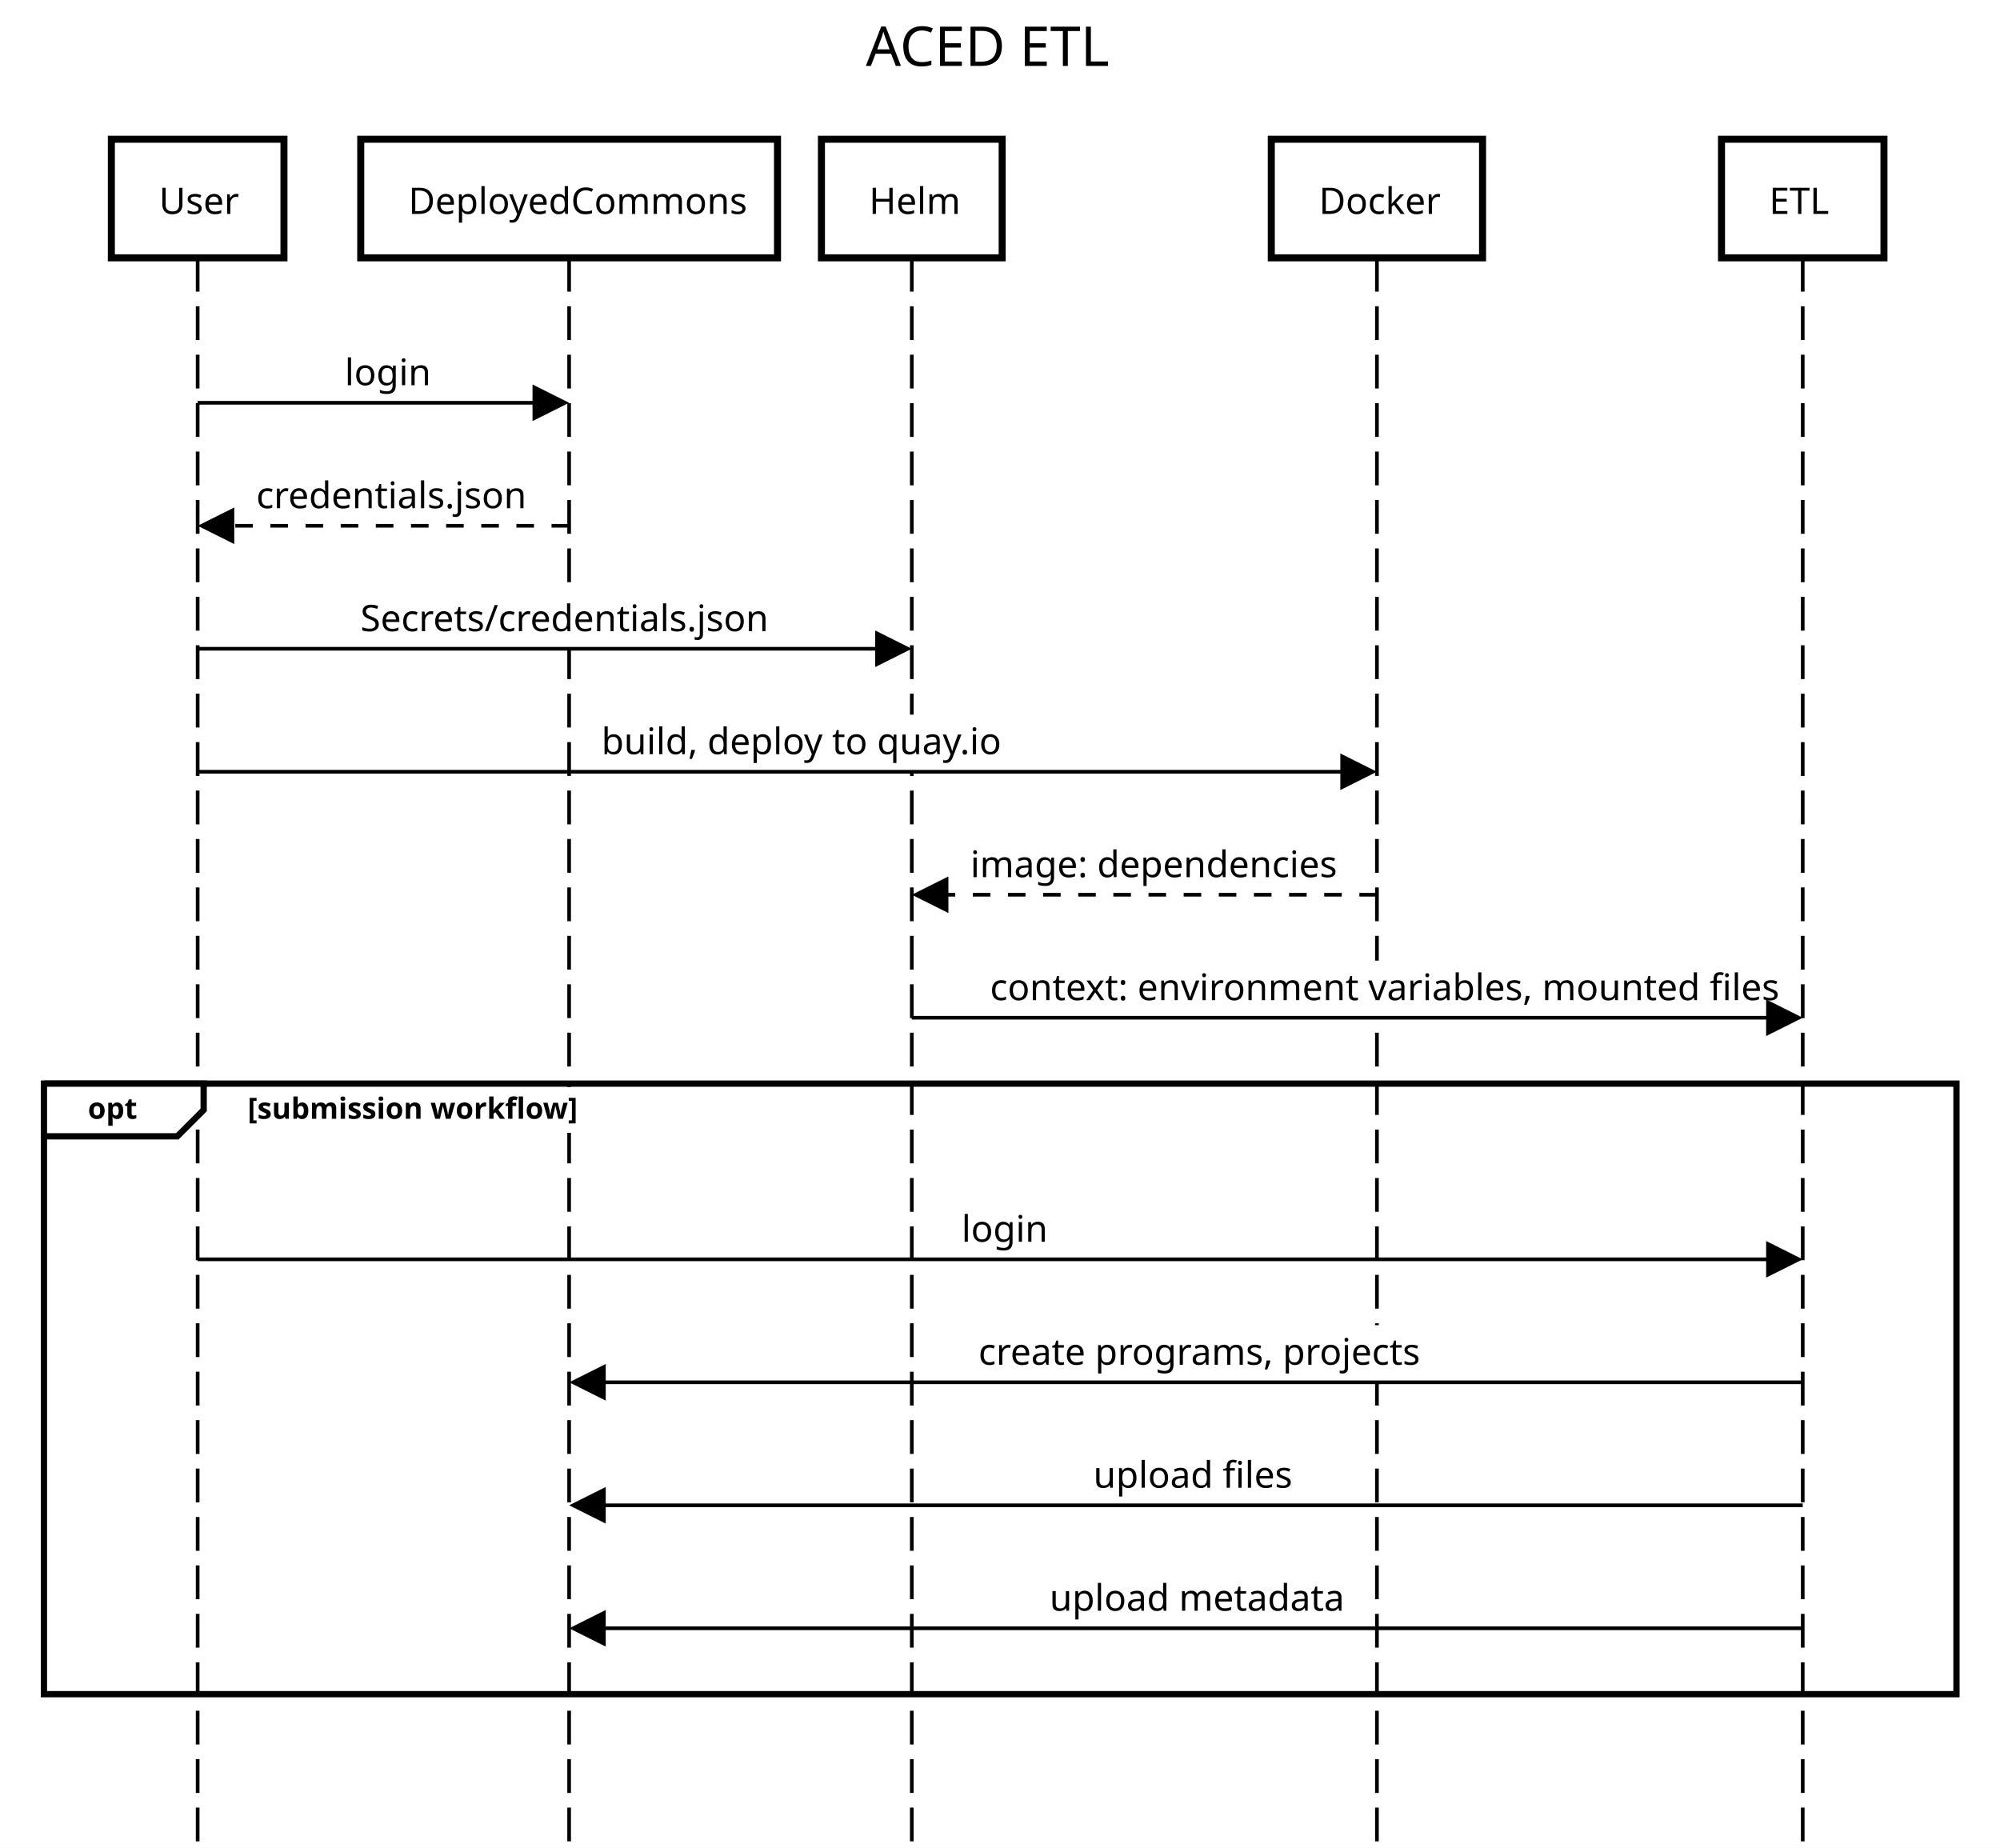
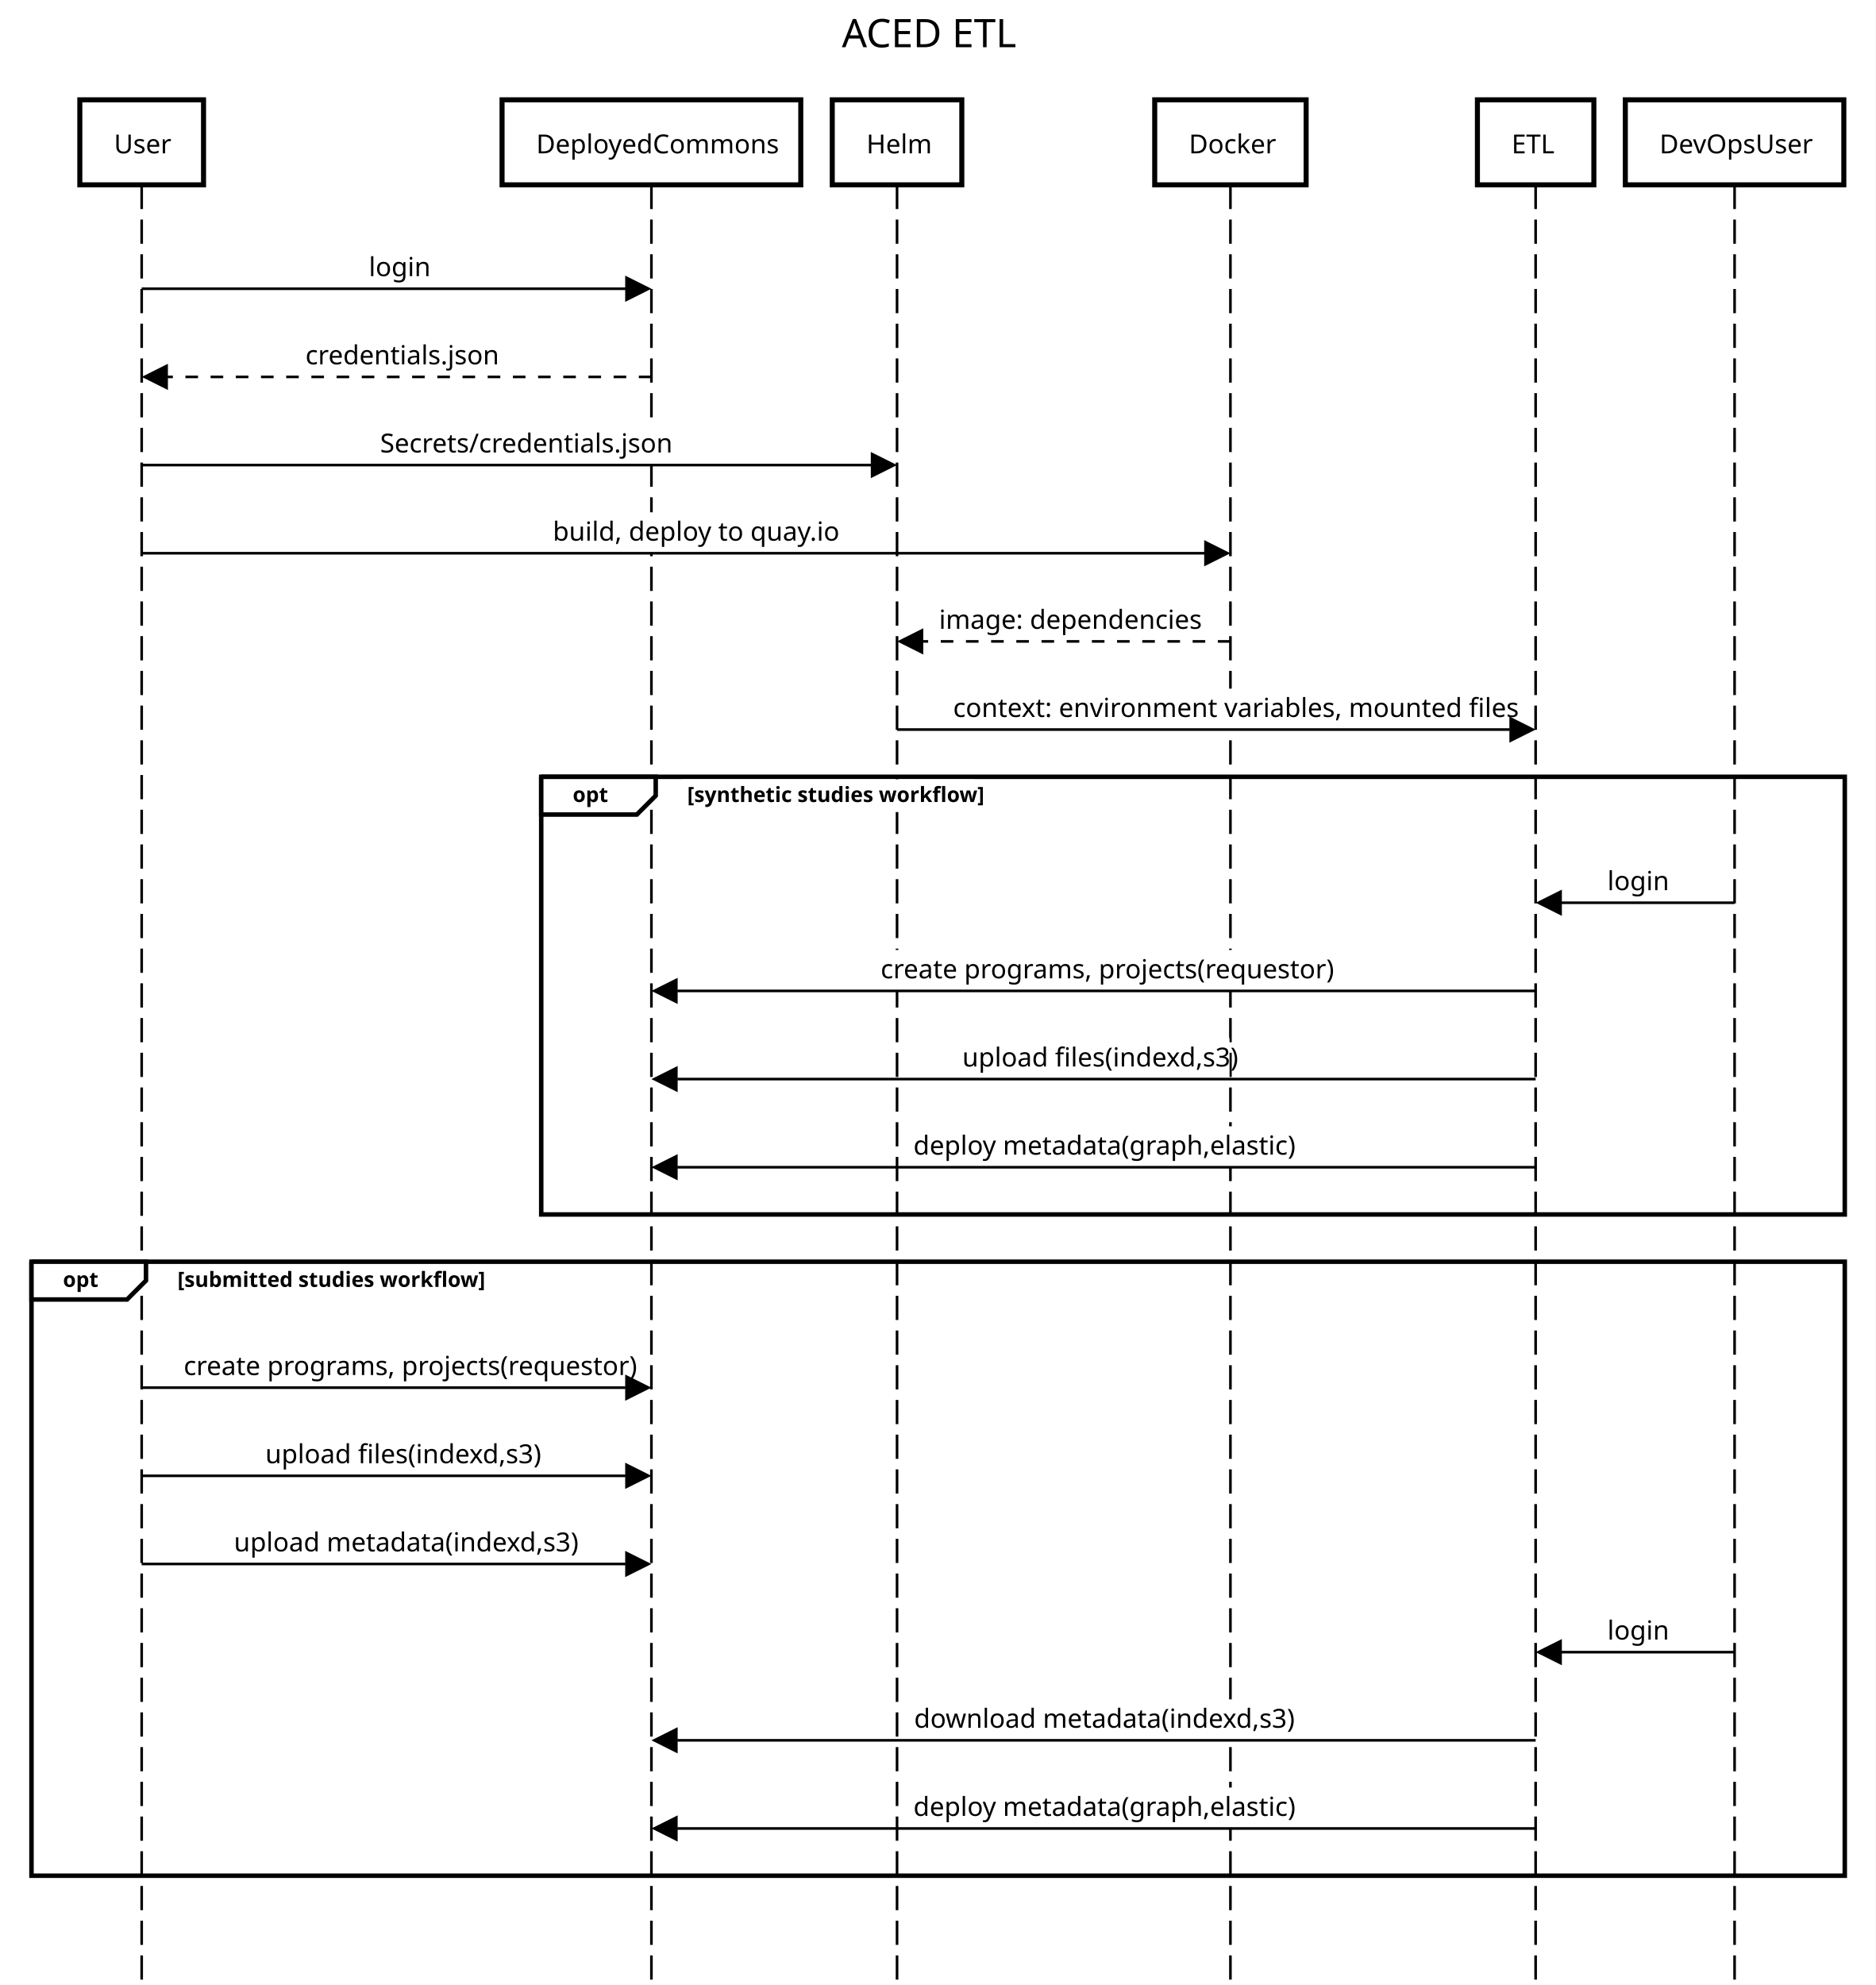
- <svg xmlns="http://www.w3.org/2000/svg" version="1.1" width="801" height="740">
+ <svg xmlns="http://www.w3.org/2000/svg" version="1.1" width="1048" height="1109">
  <defs />
  <g>
    <g />
    <g />
    <g />
    <g />
    <g />
    <g />
    <g />
    <g />
    <g />
    <g />
-     <g>
-       <rect fill="white" stroke="none" x="0" y="0" width="801" height="740" />
-     </g>
-     <g>
-       <text fill="black" stroke="none" font-family="sans-serif" font-size="16.5pt" font-style="normal" font-weight="normal" text-decoration="normal" x="346.788" y="26.388" text-anchor="start" dominant-baseline="alphabetic" xml:space="preserve">ACED ETL</text>
-     </g>
-     <g />
-     <g>
-       <path fill="none" stroke="black" paint-order="fill stroke markers" d=" M 79.163 103.264 L 79.163 740.085" stroke-miterlimit="10" stroke-width="1.466" stroke-dasharray="13.532,5.864" />
-       <path fill="none" stroke="black" paint-order="fill stroke markers" d=" M 227.935 103.264 L 227.935 740.085" stroke-miterlimit="10" stroke-width="1.466" stroke-dasharray="13.532,5.864" />
-       <path fill="none" stroke="black" paint-order="fill stroke markers" d=" M 365.176 103.264 L 365.176 740.085" stroke-miterlimit="10" stroke-width="1.466" stroke-dasharray="13.532,5.864" />
-       <path fill="none" stroke="black" paint-order="fill stroke markers" d=" M 551.457 103.264 L 551.457 740.085" stroke-miterlimit="10" stroke-width="1.466" stroke-dasharray="13.532,5.864" />
-       <path fill="none" stroke="black" paint-order="fill stroke markers" d=" M 721.996 103.264 L 721.996 740.085" stroke-miterlimit="10" stroke-width="1.466" stroke-dasharray="13.532,5.864" />
+     <g />
+     <g />
+     <g />
+     <g />
+     <g />
+     <g />
+     <g>
+       <rect fill="white" stroke="none" x="0" y="0" width="1048" height="1109" />
+     </g>
+     <g>
+       <text fill="black" stroke="none" font-family="sans-serif" font-size="16.5pt" font-style="normal" font-weight="normal" text-decoration="normal" x="470.394" y="26.388" text-anchor="start" dominant-baseline="alphabetic" xml:space="preserve">ACED ETL</text>
+     </g>
+     <g />
+     <g>
+       <path fill="none" stroke="black" paint-order="fill stroke markers" d=" M 79.163 103.264 L 79.163 1109.512" stroke-miterlimit="10" stroke-width="1.466" stroke-dasharray="13.532,5.864" />
+       <path fill="none" stroke="black" paint-order="fill stroke markers" d=" M 363.984 103.264 L 363.984 1109.512" stroke-miterlimit="10" stroke-width="1.466" stroke-dasharray="13.532,5.864" />
+       <path fill="none" stroke="black" paint-order="fill stroke markers" d=" M 501.224 103.264 L 501.224 1109.512" stroke-miterlimit="10" stroke-width="1.466" stroke-dasharray="13.532,5.864" />
+       <path fill="none" stroke="black" paint-order="fill stroke markers" d=" M 687.506 103.264 L 687.506 1109.512" stroke-miterlimit="10" stroke-width="1.466" stroke-dasharray="13.532,5.864" />
+       <path fill="none" stroke="black" paint-order="fill stroke markers" d=" M 858.044 103.264 L 858.044 1109.512" stroke-miterlimit="10" stroke-width="1.466" stroke-dasharray="13.532,5.864" />
+       <path fill="none" stroke="black" paint-order="fill stroke markers" d=" M 969.208 103.264 L 969.208 1109.512" stroke-miterlimit="10" stroke-width="1.466" stroke-dasharray="13.532,5.864" />
    </g>
    <g>
      <path fill="none" stroke="none" />
      <g>
        <path fill="white" stroke="black" paint-order="fill stroke markers" d=" M 44.6 55.766 L 113.726 55.766 L 113.726 103.264 L 44.6 103.264 L 44.6 55.766 Z" stroke-miterlimit="10" stroke-width="2.815" stroke-dasharray="" />
      </g>
      <g>
        <g />
        <text fill="black" stroke="none" font-family="sans-serif" font-size="11pt" font-style="normal" font-weight="normal" text-decoration="normal" x="63.687" y="85.672" text-anchor="start" dominant-baseline="alphabetic" xml:space="preserve">User</text>
      </g>
      <path fill="none" stroke="none" />
      <g>
-         <path fill="white" stroke="black" paint-order="fill stroke markers" d=" M 144.478 55.766 L 311.392 55.766 L 311.392 103.264 L 144.478 103.264 L 144.478 55.766 Z" stroke-miterlimit="10" stroke-width="2.815" stroke-dasharray="" />
-       </g>
-       <g>
-         <g />
-         <text fill="black" stroke="none" font-family="sans-serif" font-size="11pt" font-style="normal" font-weight="normal" text-decoration="normal" x="163.565" y="85.672" text-anchor="start" dominant-baseline="alphabetic" xml:space="preserve">DeployedCommons</text>
-       </g>
-       <path fill="none" stroke="none" />
-       <g>
-         <path fill="white" stroke="black" paint-order="fill stroke markers" d=" M 328.984 55.766 L 401.367 55.766 L 401.367 103.264 L 328.984 103.264 L 328.984 55.766 Z" stroke-miterlimit="10" stroke-width="2.815" stroke-dasharray="" />
-       </g>
-       <g>
-         <g />
-         <text fill="black" stroke="none" font-family="sans-serif" font-size="11pt" font-style="normal" font-weight="normal" text-decoration="normal" x="348.071" y="85.672" text-anchor="start" dominant-baseline="alphabetic" xml:space="preserve">Helm</text>
-       </g>
-       <path fill="none" stroke="none" />
-       <g>
-         <path fill="white" stroke="black" paint-order="fill stroke markers" d=" M 509.152 55.766 L 593.762 55.766 L 593.762 103.264 L 509.152 103.264 L 509.152 55.766 Z" stroke-miterlimit="10" stroke-width="2.815" stroke-dasharray="" />
-       </g>
-       <g>
-         <g />
-         <text fill="black" stroke="none" font-family="sans-serif" font-size="11pt" font-style="normal" font-weight="normal" text-decoration="normal" x="528.24" y="85.672" text-anchor="start" dominant-baseline="alphabetic" xml:space="preserve">Docker</text>
-       </g>
-       <path fill="none" stroke="none" />
-       <g>
-         <path fill="white" stroke="black" paint-order="fill stroke markers" d=" M 689.466 55.766 L 754.526 55.766 L 754.526 103.264 L 689.466 103.264 L 689.466 55.766 Z" stroke-miterlimit="10" stroke-width="2.815" stroke-dasharray="" />
-       </g>
-       <g>
-         <g />
-         <text fill="black" stroke="none" font-family="sans-serif" font-size="11pt" font-style="normal" font-weight="normal" text-decoration="normal" x="708.553" y="85.672" text-anchor="start" dominant-baseline="alphabetic" xml:space="preserve">ETL</text>
-       </g>
-     </g>
-     <g>
-       <g>
-         <g>
-           <rect fill="white" stroke="none" x="135.424" y="138.447" width="36.251" height="22.869" />
-         </g>
-         <text fill="black" stroke="none" font-family="sans-serif" font-size="11pt" font-style="normal" font-weight="normal" text-decoration="normal" x="138.062" y="154.28" text-anchor="start" dominant-baseline="alphabetic" xml:space="preserve">login</text>
-       </g>
-       <g>
-         <path fill="none" stroke="black" paint-order="fill stroke markers" d=" M 79.163 161.316 L 213.451 161.316" stroke-miterlimit="10" stroke-width="1.466" stroke-dasharray="" />
-         <g transform="translate(227.9353,161.3164) translate(-227.9353,-161.3164)">
-           <path fill="black" stroke="none" paint-order="stroke fill markers" d=" M 213.276 153.987 L 227.935 161.316 L 213.276 168.646 Z" />
-         </g>
-       </g>
-       <g>
-         <g>
-           <rect fill="white" stroke="none" x="99.98" y="187.704" width="107.139" height="22.869" />
-         </g>
-         <text fill="black" stroke="none" font-family="sans-serif" font-size="11pt" font-style="normal" font-weight="normal" text-decoration="normal" x="102.619" y="203.537" text-anchor="start" dominant-baseline="alphabetic" xml:space="preserve">credentials.json</text>
-       </g>
-       <g>
-         <path fill="none" stroke="black" paint-order="fill stroke markers" d=" M 227.935 210.573 L 93.647 210.573" stroke-miterlimit="10" stroke-width="1.466" stroke-dasharray="7.037" />
+         <path fill="white" stroke="black" paint-order="fill stroke markers" d=" M 280.527 55.766 L 447.441 55.766 L 447.441 103.264 L 280.527 103.264 L 280.527 55.766 Z" stroke-miterlimit="10" stroke-width="2.815" stroke-dasharray="" />
+       </g>
+       <g>
+         <g />
+         <text fill="black" stroke="none" font-family="sans-serif" font-size="11pt" font-style="normal" font-weight="normal" text-decoration="normal" x="299.614" y="85.672" text-anchor="start" dominant-baseline="alphabetic" xml:space="preserve">DeployedCommons</text>
+       </g>
+       <path fill="none" stroke="none" />
+       <g>
+         <path fill="white" stroke="black" paint-order="fill stroke markers" d=" M 465.033 55.766 L 537.416 55.766 L 537.416 103.264 L 465.033 103.264 L 465.033 55.766 Z" stroke-miterlimit="10" stroke-width="2.815" stroke-dasharray="" />
+       </g>
+       <g>
+         <g />
+         <text fill="black" stroke="none" font-family="sans-serif" font-size="11pt" font-style="normal" font-weight="normal" text-decoration="normal" x="484.12" y="85.672" text-anchor="start" dominant-baseline="alphabetic" xml:space="preserve">Helm</text>
+       </g>
+       <path fill="none" stroke="none" />
+       <g>
+         <path fill="white" stroke="black" paint-order="fill stroke markers" d=" M 645.201 55.766 L 729.81 55.766 L 729.81 103.264 L 645.201 103.264 L 645.201 55.766 Z" stroke-miterlimit="10" stroke-width="2.815" stroke-dasharray="" />
+       </g>
+       <g>
+         <g />
+         <text fill="black" stroke="none" font-family="sans-serif" font-size="11pt" font-style="normal" font-weight="normal" text-decoration="normal" x="664.288" y="85.672" text-anchor="start" dominant-baseline="alphabetic" xml:space="preserve">Docker</text>
+       </g>
+       <path fill="none" stroke="none" />
+       <g>
+         <path fill="white" stroke="black" paint-order="fill stroke markers" d=" M 825.514 55.766 L 890.575 55.766 L 890.575 103.264 L 825.514 103.264 L 825.514 55.766 Z" stroke-miterlimit="10" stroke-width="2.815" stroke-dasharray="" />
+       </g>
+       <g>
+         <g />
+         <text fill="black" stroke="none" font-family="sans-serif" font-size="11pt" font-style="normal" font-weight="normal" text-decoration="normal" x="844.601" y="85.672" text-anchor="start" dominant-baseline="alphabetic" xml:space="preserve">ETL</text>
+       </g>
+       <path fill="none" stroke="none" />
+       <g>
+         <path fill="white" stroke="black" paint-order="fill stroke markers" d=" M 908.166 55.766 L 1030.249 55.766 L 1030.249 103.264 L 908.166 103.264 L 908.166 55.766 Z" stroke-miterlimit="10" stroke-width="2.815" stroke-dasharray="" />
+       </g>
+       <g>
+         <g />
+         <text fill="black" stroke="none" font-family="sans-serif" font-size="11pt" font-style="normal" font-weight="normal" text-decoration="normal" x="927.253" y="85.672" text-anchor="start" dominant-baseline="alphabetic" xml:space="preserve">DevOpsUser</text>
+       </g>
+     </g>
+     <g>
+       <g>
+         <g>
+           <rect fill="white" stroke="none" x="203.448" y="138.447" width="36.251" height="22.869" />
+         </g>
+         <text fill="black" stroke="none" font-family="sans-serif" font-size="11pt" font-style="normal" font-weight="normal" text-decoration="normal" x="206.087" y="154.28" text-anchor="start" dominant-baseline="alphabetic" xml:space="preserve">login</text>
+       </g>
+       <g>
+         <path fill="none" stroke="black" paint-order="fill stroke markers" d=" M 79.163 161.316 L 349.5 161.316" stroke-miterlimit="10" stroke-width="1.466" stroke-dasharray="" />
+         <g transform="translate(363.9839,161.3164) translate(-363.9839,-161.3164)">
+           <path fill="black" stroke="none" paint-order="stroke fill markers" d=" M 349.324 153.987 L 363.984 161.316 L 349.324 168.646 Z" />
+         </g>
+       </g>
+       <g>
+         <g>
+           <rect fill="white" stroke="none" x="168.004" y="187.704" width="107.139" height="22.869" />
+         </g>
+         <text fill="black" stroke="none" font-family="sans-serif" font-size="11pt" font-style="normal" font-weight="normal" text-decoration="normal" x="170.643" y="203.537" text-anchor="start" dominant-baseline="alphabetic" xml:space="preserve">credentials.json</text>
+       </g>
+       <g>
+         <path fill="none" stroke="black" paint-order="fill stroke markers" d=" M 363.984 210.573 L 93.647 210.573" stroke-miterlimit="10" stroke-width="1.466" stroke-dasharray="7.037" />
        <g transform="translate(79.16291,210.5733) translate(-79.16291,-210.5733)">
          <path fill="black" stroke="none" paint-order="stroke fill markers" d=" M 93.823 203.243 L 79.163 210.573 L 93.823 217.903 Z" />
        </g>
      </g>
      <g>
        <g>
-           <rect fill="white" stroke="none" x="141.714" y="236.961" width="160.911" height="22.869" />
-         </g>
-         <text fill="black" stroke="none" font-family="sans-serif" font-size="11pt" font-style="normal" font-weight="normal" text-decoration="normal" x="144.353" y="252.794" text-anchor="start" dominant-baseline="alphabetic" xml:space="preserve">Secrets/credentials.json</text>
-       </g>
-       <g>
-         <path fill="none" stroke="black" paint-order="fill stroke markers" d=" M 79.163 259.83 L 350.692 259.83" stroke-miterlimit="10" stroke-width="1.466" stroke-dasharray="" />
-         <g transform="translate(365.1758,259.8303) translate(-365.1758,-259.8303)">
-           <path fill="black" stroke="none" paint-order="stroke fill markers" d=" M 350.516 252.5 L 365.176 259.83 L 350.516 267.16 Z" />
-         </g>
-       </g>
-       <g>
-         <g>
-           <rect fill="white" stroke="none" x="238.23" y="286.218" width="154.161" height="22.869" />
-         </g>
-         <text fill="black" stroke="none" font-family="sans-serif" font-size="11pt" font-style="normal" font-weight="normal" text-decoration="normal" x="240.868" y="302.05" text-anchor="start" dominant-baseline="alphabetic" xml:space="preserve">build, deploy to quay.io</text>
-       </g>
-       <g>
-         <path fill="none" stroke="black" paint-order="fill stroke markers" d=" M 79.163 309.087 L 536.973 309.087" stroke-miterlimit="10" stroke-width="1.466" stroke-dasharray="" />
-         <g transform="translate(551.4572,309.0872) translate(-551.4572,-309.0872)">
-           <path fill="black" stroke="none" paint-order="stroke fill markers" d=" M 536.797 301.757 L 551.457 309.087 L 536.797 316.417 Z" />
-         </g>
-       </g>
-       <g>
-         <g>
-           <rect fill="white" stroke="none" x="385.993" y="335.475" width="144.648" height="22.869" />
-         </g>
-         <text fill="black" stroke="none" font-family="sans-serif" font-size="11pt" font-style="normal" font-weight="normal" text-decoration="normal" x="388.631" y="351.307" text-anchor="start" dominant-baseline="alphabetic" xml:space="preserve">image: dependencies</text>
-       </g>
-       <g>
-         <path fill="none" stroke="black" paint-order="fill stroke markers" d=" M 551.457 358.344 L 379.66 358.344" stroke-miterlimit="10" stroke-width="1.466" stroke-dasharray="7.037" />
-         <g transform="translate(365.1758,358.3441) translate(-365.1758,-358.3441)">
-           <path fill="black" stroke="none" paint-order="stroke fill markers" d=" M 379.836 351.014 L 365.176 358.344 L 379.836 365.674 Z" />
-         </g>
-       </g>
-       <g>
-         <g>
-           <rect fill="white" stroke="none" x="393.864" y="384.732" width="299.443" height="22.869" />
-         </g>
-         <text fill="black" stroke="none" font-family="sans-serif" font-size="11pt" font-style="normal" font-weight="normal" text-decoration="normal" x="396.503" y="400.564" text-anchor="start" dominant-baseline="alphabetic" xml:space="preserve">context: environment variables, mounted files</text>
-       </g>
-       <g>
-         <path fill="none" stroke="black" paint-order="fill stroke markers" d=" M 365.176 407.601 L 707.512 407.601" stroke-miterlimit="10" stroke-width="1.466" stroke-dasharray="" />
-         <g transform="translate(721.9958,407.601) translate(-721.9958,-407.601)">
-           <path fill="black" stroke="none" paint-order="stroke fill markers" d=" M 707.336 400.271 L 721.996 407.601 L 707.336 414.931 Z" />
-         </g>
-       </g>
-       <g>
-         <g>
-           <rect fill="white" stroke="none" x="382.454" y="481.486" width="36.251" height="22.869" />
-         </g>
-         <text fill="black" stroke="none" font-family="sans-serif" font-size="11pt" font-style="normal" font-weight="normal" text-decoration="normal" x="385.093" y="497.319" text-anchor="start" dominant-baseline="alphabetic" xml:space="preserve">login</text>
-       </g>
-       <g>
-         <path fill="none" stroke="black" paint-order="fill stroke markers" d=" M 79.163 504.356 L 707.512 504.356" stroke-miterlimit="10" stroke-width="1.466" stroke-dasharray="" />
-         <g transform="translate(721.9958,504.3557) translate(-721.9958,-504.3557)">
-           <path fill="black" stroke="none" paint-order="stroke fill markers" d=" M 707.336 497.026 L 721.996 504.356 L 707.336 511.686 Z" />
-         </g>
-       </g>
-       <g>
-         <g>
-           <rect fill="white" stroke="none" x="389.22" y="530.743" width="171.491" height="22.869" />
-         </g>
-         <text fill="black" stroke="none" font-family="sans-serif" font-size="11pt" font-style="normal" font-weight="normal" text-decoration="normal" x="391.859" y="546.576" text-anchor="start" dominant-baseline="alphabetic" xml:space="preserve">create programs, projects</text>
-       </g>
-       <g>
-         <path fill="none" stroke="black" paint-order="fill stroke markers" d=" M 721.996 553.613 L 242.419 553.613" stroke-miterlimit="10" stroke-width="1.466" stroke-dasharray="" />
-         <g transform="translate(227.9353,553.6126) translate(-227.9353,-553.6126)">
-           <path fill="black" stroke="none" paint-order="stroke fill markers" d=" M 242.595 546.283 L 227.935 553.613 L 242.595 560.943 Z" />
-         </g>
-       </g>
-       <g>
-         <g>
-           <rect fill="white" stroke="none" x="435.244" y="580" width="79.444" height="22.869" />
-         </g>
-         <text fill="black" stroke="none" font-family="sans-serif" font-size="11pt" font-style="normal" font-weight="normal" text-decoration="normal" x="437.883" y="595.833" text-anchor="start" dominant-baseline="alphabetic" xml:space="preserve">upload files</text>
-       </g>
-       <g>
-         <path fill="none" stroke="black" paint-order="fill stroke markers" d=" M 721.996 602.87 L 242.419 602.87" stroke-miterlimit="10" stroke-width="1.466" stroke-dasharray="" />
-         <g transform="translate(227.9353,602.8695) translate(-227.9353,-602.8695)">
-           <path fill="black" stroke="none" paint-order="stroke fill markers" d=" M 242.595 595.54 L 227.935 602.87 L 242.595 610.199 Z" />
-         </g>
-       </g>
-       <g>
-         <g>
-           <rect fill="white" stroke="none" x="417.717" y="629.257" width="114.497" height="22.869" />
-         </g>
-         <text fill="black" stroke="none" font-family="sans-serif" font-size="11pt" font-style="normal" font-weight="normal" text-decoration="normal" x="420.356" y="645.09" text-anchor="start" dominant-baseline="alphabetic" xml:space="preserve">upload metadata</text>
-       </g>
-       <g>
-         <path fill="none" stroke="black" paint-order="fill stroke markers" d=" M 721.996 652.126 L 242.419 652.126" stroke-miterlimit="10" stroke-width="1.466" stroke-dasharray="" />
-         <g transform="translate(227.9353,652.1264) translate(-227.9353,-652.1264)">
-           <path fill="black" stroke="none" paint-order="stroke fill markers" d=" M 242.595 644.797 L 227.935 652.126 L 242.595 659.456 Z" />
-         </g>
-       </g>
-       <g>
-         <g />
-         <path fill="none" stroke="black" paint-order="fill stroke markers" d=" M 17.592 433.989 L 783.567 433.989 L 783.567 678.514 L 17.592 678.514 L 17.592 433.989 Z" stroke-miterlimit="10" stroke-width="2.513" stroke-dasharray="" />
-         <path fill="white" stroke="black" paint-order="fill stroke markers" d=" M 17.592 433.989 L 17.592 455.099 L 71.012 455.099 L 81.567 444.544 L 81.567 433.989 L 17.592 433.989" stroke-miterlimit="10" stroke-width="2.513" stroke-dasharray="" />
-         <text fill="black" stroke="none" font-family="sans-serif" font-size="8.8pt" font-style="normal" font-weight="bold" text-decoration="normal" x="35.184" y="448.062" text-anchor="start" dominant-baseline="alphabetic" xml:space="preserve">opt</text>
-         <g>
-           <rect fill="white" stroke="none" x="96.52" y="435.396" width="132.36" height="18.295" />
-         </g>
-         <text fill="black" stroke="none" font-family="sans-serif" font-size="8.8pt" font-style="normal" font-weight="bold" text-decoration="normal" x="99.159" y="448.062" text-anchor="start" dominant-baseline="alphabetic" xml:space="preserve">[submission workflow]</text>
-       </g>
-     </g>
+           <rect fill="white" stroke="none" x="209.738" y="236.961" width="160.911" height="22.869" />
+         </g>
+         <text fill="black" stroke="none" font-family="sans-serif" font-size="11pt" font-style="normal" font-weight="normal" text-decoration="normal" x="212.377" y="252.794" text-anchor="start" dominant-baseline="alphabetic" xml:space="preserve">Secrets/credentials.json</text>
+       </g>
+       <g>
+         <path fill="none" stroke="black" paint-order="fill stroke markers" d=" M 79.163 259.83 L 486.74 259.83" stroke-miterlimit="10" stroke-width="1.466" stroke-dasharray="" />
+         <g transform="translate(501.2244,259.8303) translate(-501.2244,-259.8303)">
+           <path fill="black" stroke="none" paint-order="stroke fill markers" d=" M 486.565 252.5 L 501.224 259.83 L 486.565 267.16 Z" />
+         </g>
+       </g>
+       <g>
+         <g>
+           <rect fill="white" stroke="none" x="306.254" y="286.218" width="154.161" height="22.869" />
+         </g>
+         <text fill="black" stroke="none" font-family="sans-serif" font-size="11pt" font-style="normal" font-weight="normal" text-decoration="normal" x="308.893" y="302.05" text-anchor="start" dominant-baseline="alphabetic" xml:space="preserve">build, deploy to quay.io</text>
+       </g>
+       <g>
+         <path fill="none" stroke="black" paint-order="fill stroke markers" d=" M 79.163 309.087 L 673.022 309.087" stroke-miterlimit="10" stroke-width="1.466" stroke-dasharray="" />
+         <g transform="translate(687.5058,309.0872) translate(-687.5058,-309.0872)">
+           <path fill="black" stroke="none" paint-order="stroke fill markers" d=" M 672.846 301.757 L 687.506 309.087 L 672.846 316.417 Z" />
+         </g>
+       </g>
+       <g>
+         <g>
+           <rect fill="white" stroke="none" x="522.041" y="335.475" width="144.648" height="22.869" />
+         </g>
+         <text fill="black" stroke="none" font-family="sans-serif" font-size="11pt" font-style="normal" font-weight="normal" text-decoration="normal" x="524.68" y="351.307" text-anchor="start" dominant-baseline="alphabetic" xml:space="preserve">image: dependencies</text>
+       </g>
+       <g>
+         <path fill="none" stroke="black" paint-order="fill stroke markers" d=" M 687.506 358.344 L 515.708 358.344" stroke-miterlimit="10" stroke-width="1.466" stroke-dasharray="7.037" />
+         <g transform="translate(501.2244,358.3441) translate(-501.2244,-358.3441)">
+           <path fill="black" stroke="none" paint-order="stroke fill markers" d=" M 515.884 351.014 L 501.224 358.344 L 515.884 365.674 Z" />
+         </g>
+       </g>
+       <g>
+         <g>
+           <rect fill="white" stroke="none" x="529.913" y="384.732" width="299.443" height="22.869" />
+         </g>
+         <text fill="black" stroke="none" font-family="sans-serif" font-size="11pt" font-style="normal" font-weight="normal" text-decoration="normal" x="532.551" y="400.564" text-anchor="start" dominant-baseline="alphabetic" xml:space="preserve">context: environment variables, mounted files</text>
+       </g>
+       <g>
+         <path fill="none" stroke="black" paint-order="fill stroke markers" d=" M 501.224 407.601 L 843.561 407.601" stroke-miterlimit="10" stroke-width="1.466" stroke-dasharray="" />
+         <g transform="translate(858.0444,407.601) translate(-858.0444,-407.601)">
+           <path fill="black" stroke="none" paint-order="stroke fill markers" d=" M 843.385 400.271 L 858.044 407.601 L 843.385 414.931 Z" />
+         </g>
+       </g>
+       <g>
+         <g>
+           <rect fill="white" stroke="none" x="895.5" y="481.486" width="36.251" height="22.869" />
+         </g>
+         <text fill="black" stroke="none" font-family="sans-serif" font-size="11pt" font-style="normal" font-weight="normal" text-decoration="normal" x="898.139" y="497.319" text-anchor="start" dominant-baseline="alphabetic" xml:space="preserve">login</text>
+       </g>
+       <g>
+         <path fill="none" stroke="black" paint-order="fill stroke markers" d=" M 969.208 504.356 L 872.528 504.356" stroke-miterlimit="10" stroke-width="1.466" stroke-dasharray="" />
+         <g transform="translate(858.0444,504.3557) translate(-858.0444,-504.3557)">
+           <path fill="black" stroke="none" paint-order="stroke fill markers" d=" M 872.704 497.026 L 858.044 504.356 L 872.704 511.686 Z" />
+         </g>
+       </g>
+       <g>
+         <g>
+           <rect fill="white" stroke="none" x="489.421" y="530.743" width="243.187" height="22.869" />
+         </g>
+         <text fill="black" stroke="none" font-family="sans-serif" font-size="11pt" font-style="normal" font-weight="normal" text-decoration="normal" x="492.059" y="546.576" text-anchor="start" dominant-baseline="alphabetic" xml:space="preserve">create programs, projects(requestor)</text>
+       </g>
+       <g>
+         <path fill="none" stroke="black" paint-order="fill stroke markers" d=" M 858.044 553.613 L 378.468 553.613" stroke-miterlimit="10" stroke-width="1.466" stroke-dasharray="" />
+         <g transform="translate(363.9839,553.6126) translate(-363.9839,-553.6126)">
+           <path fill="black" stroke="none" paint-order="stroke fill markers" d=" M 378.644 546.283 L 363.984 553.613 L 378.644 560.943 Z" />
+         </g>
+       </g>
+       <g>
+         <g>
+           <rect fill="white" stroke="none" x="535.033" y="580" width="151.963" height="22.869" />
+         </g>
+         <text fill="black" stroke="none" font-family="sans-serif" font-size="11pt" font-style="normal" font-weight="normal" text-decoration="normal" x="537.671" y="595.833" text-anchor="start" dominant-baseline="alphabetic" xml:space="preserve">upload files(indexd,s3)</text>
+       </g>
+       <g>
+         <path fill="none" stroke="black" paint-order="fill stroke markers" d=" M 858.044 602.87 L 378.468 602.87" stroke-miterlimit="10" stroke-width="1.466" stroke-dasharray="" />
+         <g transform="translate(363.9839,602.8695) translate(-363.9839,-602.8695)">
+           <path fill="black" stroke="none" paint-order="stroke fill markers" d=" M 378.644 595.54 L 363.984 602.87 L 378.644 610.199 Z" />
+         </g>
+       </g>
+       <g>
+         <g>
+           <rect fill="white" stroke="none" x="507.735" y="629.257" width="206.559" height="22.869" />
+         </g>
+         <text fill="black" stroke="none" font-family="sans-serif" font-size="11pt" font-style="normal" font-weight="normal" text-decoration="normal" x="510.374" y="645.09" text-anchor="start" dominant-baseline="alphabetic" xml:space="preserve">deploy metadata(graph,elastic)</text>
+       </g>
+       <g>
+         <path fill="none" stroke="black" paint-order="fill stroke markers" d=" M 858.044 652.126 L 378.468 652.126" stroke-miterlimit="10" stroke-width="1.466" stroke-dasharray="" />
+         <g transform="translate(363.9839,652.1264) translate(-363.9839,-652.1264)">
+           <path fill="black" stroke="none" paint-order="stroke fill markers" d=" M 378.644 644.797 L 363.984 652.126 L 378.644 659.456 Z" />
+         </g>
+       </g>
+       <g>
+         <g>
+           <rect fill="white" stroke="none" x="99.98" y="752.399" width="243.187" height="22.869" />
+         </g>
+         <text fill="black" stroke="none" font-family="sans-serif" font-size="11pt" font-style="normal" font-weight="normal" text-decoration="normal" x="102.619" y="768.232" text-anchor="start" dominant-baseline="alphabetic" xml:space="preserve">create programs, projects(requestor)</text>
+       </g>
+       <g>
+         <path fill="none" stroke="black" paint-order="fill stroke markers" d=" M 79.163 775.269 L 349.5 775.269" stroke-miterlimit="10" stroke-width="1.466" stroke-dasharray="" />
+         <g transform="translate(363.9839,775.2687) translate(-363.9839,-775.2687)">
+           <path fill="black" stroke="none" paint-order="stroke fill markers" d=" M 349.324 767.939 L 363.984 775.269 L 349.324 782.599 Z" />
+         </g>
+       </g>
+       <g>
+         <g>
+           <rect fill="white" stroke="none" x="145.592" y="801.656" width="151.963" height="22.869" />
+         </g>
+         <text fill="black" stroke="none" font-family="sans-serif" font-size="11pt" font-style="normal" font-weight="normal" text-decoration="normal" x="148.231" y="817.489" text-anchor="start" dominant-baseline="alphabetic" xml:space="preserve">upload files(indexd,s3)</text>
+       </g>
+       <g>
+         <path fill="none" stroke="black" paint-order="fill stroke markers" d=" M 79.163 824.526 L 349.5 824.526" stroke-miterlimit="10" stroke-width="1.466" stroke-dasharray="" />
+         <g transform="translate(363.9839,824.5257) translate(-363.9839,-824.5257)">
+           <path fill="black" stroke="none" paint-order="stroke fill markers" d=" M 349.324 817.196 L 363.984 824.526 L 349.324 831.856 Z" />
+         </g>
+       </g>
+       <g>
+         <g>
+           <rect fill="white" stroke="none" x="128.065" y="850.913" width="187.017" height="22.869" />
+         </g>
+         <text fill="black" stroke="none" font-family="sans-serif" font-size="11pt" font-style="normal" font-weight="normal" text-decoration="normal" x="130.704" y="866.746" text-anchor="start" dominant-baseline="alphabetic" xml:space="preserve">upload metadata(indexd,s3)</text>
+       </g>
+       <g>
+         <path fill="none" stroke="black" paint-order="fill stroke markers" d=" M 79.163 873.783 L 349.5 873.783" stroke-miterlimit="10" stroke-width="1.466" stroke-dasharray="" />
+         <g transform="translate(363.9839,873.7826) translate(-363.9839,-873.7826)">
+           <path fill="black" stroke="none" paint-order="stroke fill markers" d=" M 349.324 866.453 L 363.984 873.783 L 349.324 881.112 Z" />
+         </g>
+       </g>
+       <g>
+         <g>
+           <rect fill="white" stroke="none" x="895.5" y="900.17" width="36.251" height="22.869" />
+         </g>
+         <text fill="black" stroke="none" font-family="sans-serif" font-size="11pt" font-style="normal" font-weight="normal" text-decoration="normal" x="898.139" y="916.003" text-anchor="start" dominant-baseline="alphabetic" xml:space="preserve">login</text>
+       </g>
+       <g>
+         <path fill="none" stroke="black" paint-order="fill stroke markers" d=" M 969.208 923.04 L 872.528 923.04" stroke-miterlimit="10" stroke-width="1.466" stroke-dasharray="" />
+         <g transform="translate(858.0444,923.0395) translate(-858.0444,-923.0395)">
+           <path fill="black" stroke="none" paint-order="stroke fill markers" d=" M 872.704 915.71 L 858.044 923.04 L 872.704 930.369 Z" />
+         </g>
+       </g>
+       <g>
+         <g>
+           <rect fill="white" stroke="none" x="508.136" y="949.427" width="205.757" height="22.869" />
+         </g>
+         <text fill="black" stroke="none" font-family="sans-serif" font-size="11pt" font-style="normal" font-weight="normal" text-decoration="normal" x="510.774" y="965.26" text-anchor="start" dominant-baseline="alphabetic" xml:space="preserve">download metadata(indexd,s3)</text>
+       </g>
+       <g>
+         <path fill="none" stroke="black" paint-order="fill stroke markers" d=" M 858.044 972.296 L 378.468 972.296" stroke-miterlimit="10" stroke-width="1.466" stroke-dasharray="" />
+         <g transform="translate(363.9839,972.2964) translate(-363.9839,-972.2964)">
+           <path fill="black" stroke="none" paint-order="stroke fill markers" d=" M 378.644 964.967 L 363.984 972.296 L 378.644 979.626 Z" />
+         </g>
+       </g>
+       <g>
+         <g>
+           <rect fill="white" stroke="none" x="507.735" y="998.684" width="206.559" height="22.869" />
+         </g>
+         <text fill="black" stroke="none" font-family="sans-serif" font-size="11pt" font-style="normal" font-weight="normal" text-decoration="normal" x="510.374" y="1014.517" text-anchor="start" dominant-baseline="alphabetic" xml:space="preserve">deploy metadata(graph,elastic)</text>
+       </g>
+       <g>
+         <path fill="none" stroke="black" paint-order="fill stroke markers" d=" M 858.044 1021.553 L 378.468 1021.553" stroke-miterlimit="10" stroke-width="1.466" stroke-dasharray="" />
+         <g transform="translate(363.9839,1021.553) translate(-363.9839,-1021.553)">
+           <path fill="black" stroke="none" paint-order="stroke fill markers" d=" M 378.644 1014.223 L 363.984 1021.553 L 378.644 1028.883 Z" />
+         </g>
+       </g>
+       <g>
+         <g />
+         <path fill="none" stroke="black" paint-order="fill stroke markers" d=" M 302.413 433.989 L 1030.779 433.989 L 1030.779 678.514 L 302.413 678.514 L 302.413 433.989 Z" stroke-miterlimit="10" stroke-width="2.513" stroke-dasharray="" />
+         <path fill="white" stroke="black" paint-order="fill stroke markers" d=" M 302.413 433.989 L 302.413 455.099 L 355.833 455.099 L 366.388 444.544 L 366.388 433.989 L 302.413 433.989" stroke-miterlimit="10" stroke-width="2.513" stroke-dasharray="" />
+         <text fill="black" stroke="none" font-family="sans-serif" font-size="8.8pt" font-style="normal" font-weight="bold" text-decoration="normal" x="320.005" y="448.062" text-anchor="start" dominant-baseline="alphabetic" xml:space="preserve">opt</text>
+         <g>
+           <rect fill="white" stroke="none" x="381.341" y="435.396" width="163.002" height="18.295" />
+         </g>
+         <text fill="black" stroke="none" font-family="sans-serif" font-size="8.8pt" font-style="normal" font-weight="bold" text-decoration="normal" x="383.98" y="448.062" text-anchor="start" dominant-baseline="alphabetic" xml:space="preserve">[synthetic studies workflow]</text>
+       </g>
+       <g>
+         <g />
+         <path fill="none" stroke="black" paint-order="fill stroke markers" d=" M 17.592 704.902 L 1030.779 704.902 L 1030.779 1047.941 L 17.592 1047.941 L 17.592 704.902 Z" stroke-miterlimit="10" stroke-width="2.513" stroke-dasharray="" />
+         <path fill="white" stroke="black" paint-order="fill stroke markers" d=" M 17.592 704.902 L 17.592 726.012 L 71.012 726.012 L 81.567 715.457 L 81.567 704.902 L 17.592 704.902" stroke-miterlimit="10" stroke-width="2.513" stroke-dasharray="" />
+         <text fill="black" stroke="none" font-family="sans-serif" font-size="8.8pt" font-style="normal" font-weight="bold" text-decoration="normal" x="35.184" y="718.975" text-anchor="start" dominant-baseline="alphabetic" xml:space="preserve">opt</text>
+         <g>
+           <rect fill="white" stroke="none" x="96.52" y="706.309" width="167.55" height="18.295" />
+         </g>
+         <text fill="black" stroke="none" font-family="sans-serif" font-size="8.8pt" font-style="normal" font-weight="bold" text-decoration="normal" x="99.159" y="718.975" text-anchor="start" dominant-baseline="alphabetic" xml:space="preserve">[submitted studies workflow]</text>
+       </g>
+     </g>
+     <g />
    <g />
    <g />
    <g />
    <g />
    <g />
  </g>
</svg>
